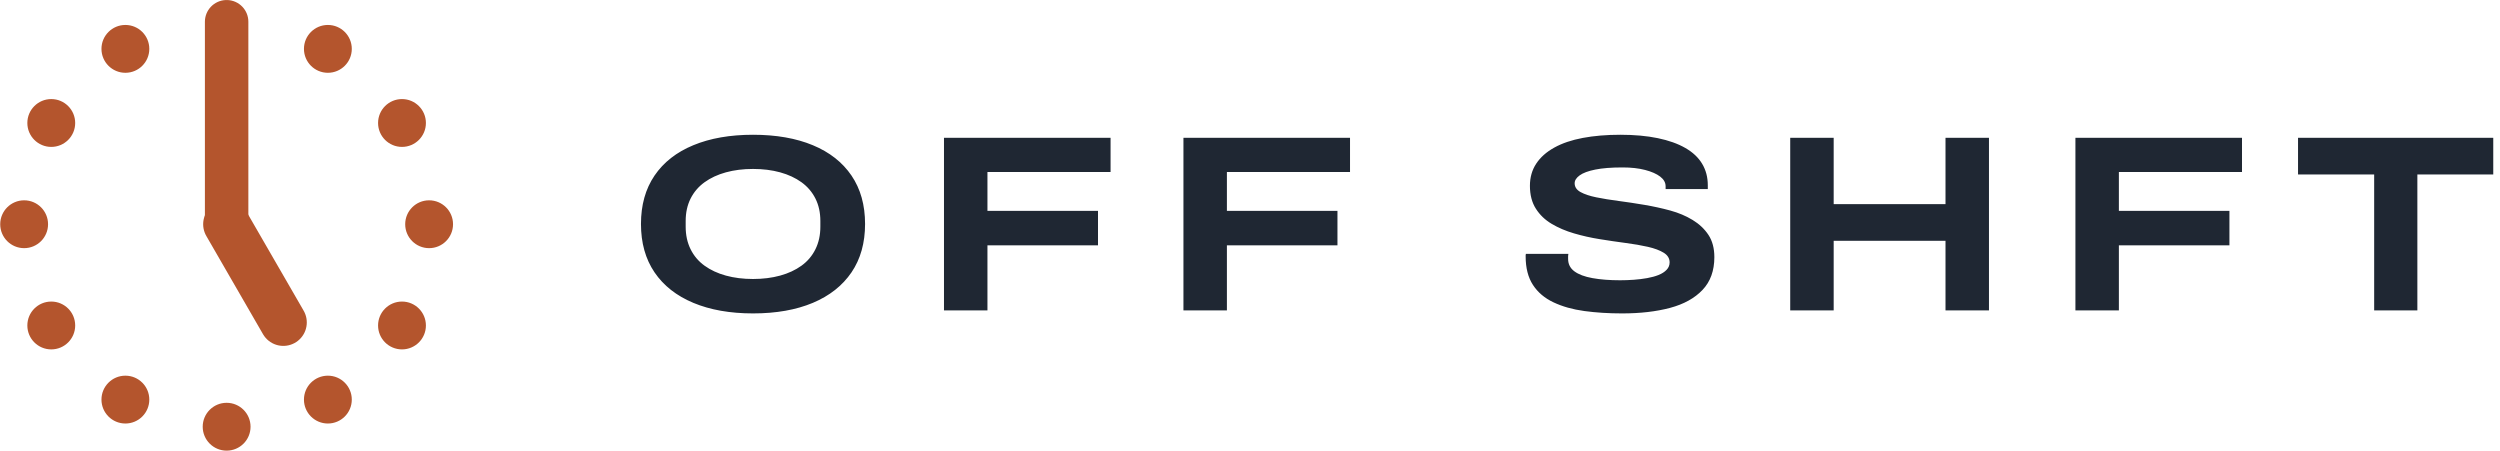
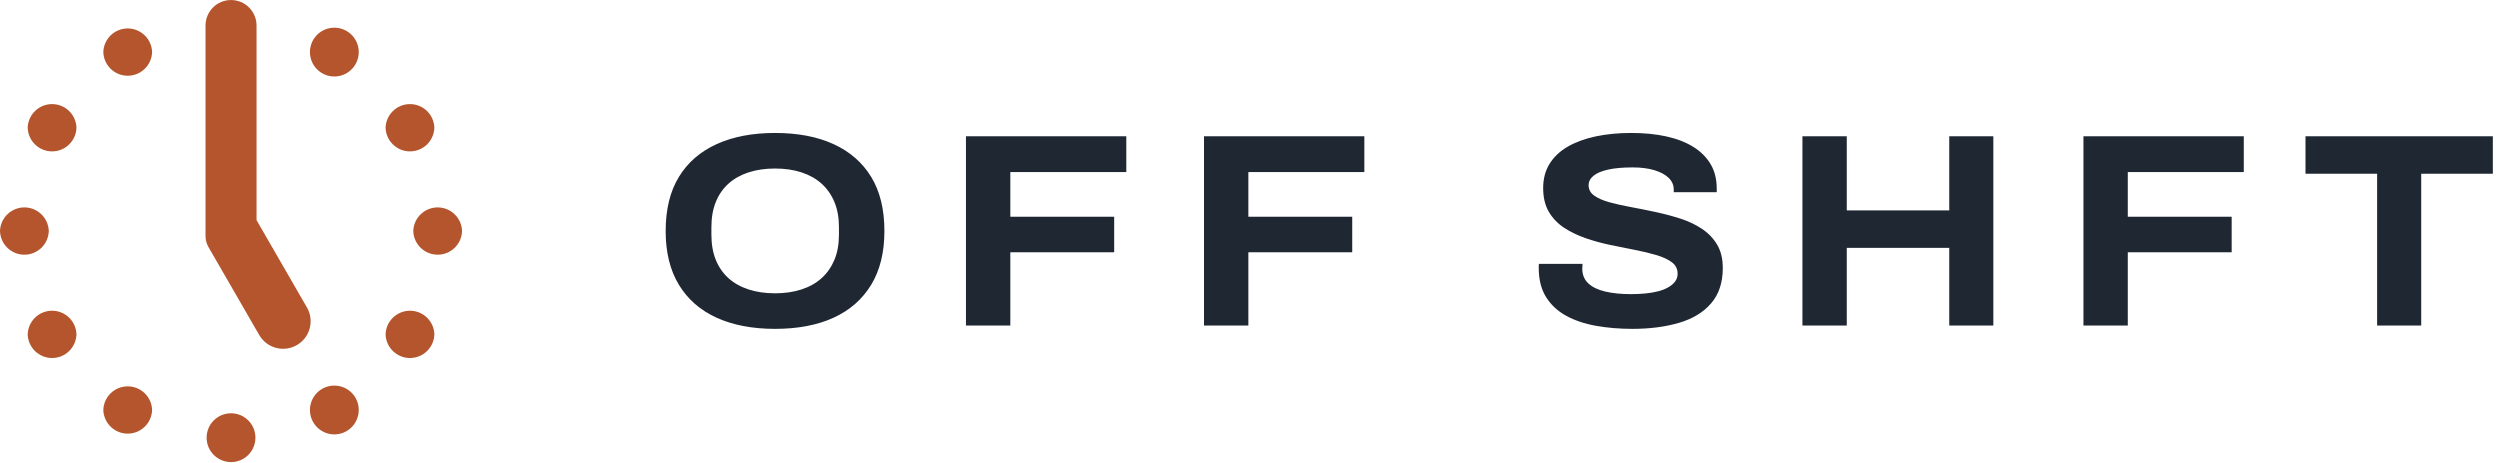
- <svg xmlns="http://www.w3.org/2000/svg" width="94.26mm" height="16.99mm" viewBox="0 0 94.260 16.993">
-   <circle cx="12.356" cy="1.843" r="0.902" fill="#B4552D" />
-   <circle cx="15.151" cy="4.638" r="0.902" fill="#B4552D" />
-   <circle cx="16.174" cy="8.456" r="0.902" fill="#B4552D" />
-   <circle cx="15.151" cy="12.274" r="0.902" fill="#B4552D" />
-   <circle cx="12.356" cy="15.069" r="0.902" fill="#B4552D" />
-   <circle cx="8.538" cy="16.092" r="0.902" fill="#B4552D" />
-   <circle cx="4.72" cy="15.069" r="0.902" fill="#B4552D" />
-   <circle cx="1.925" cy="12.274" r="0.902" fill="#B4552D" />
-   <circle cx="0.902" cy="8.456" r="0.902" fill="#B4552D" />
-   <circle cx="1.925" cy="4.638" r="0.902" fill="#B4552D" />
-   <circle cx="4.72" cy="1.843" r="0.902" fill="#B4552D" />
-   <path d="M8.538 8.456L8.538 0.82" fill="none" stroke="#B4552D" stroke-width="1.639" stroke-linecap="round" />
-   <path d="M8.538 8.456L10.676 12.159" fill="none" stroke="#B4552D" stroke-width="1.77" stroke-linecap="round" />
-   <path fill="#1F2733" d="M28.389 11.819L28.389 11.819Q27.090 11.819 26.138 11.421Q25.186 11.023 24.674 10.270Q24.163 9.517 24.163 8.446L24.163 8.446Q24.163 7.375 24.674 6.622Q25.186 5.869 26.138 5.476Q27.090 5.082 28.389 5.082L28.389 5.082Q29.696 5.082 30.644 5.476Q31.591 5.869 32.103 6.622Q32.614 7.375 32.614 8.446L32.614 8.446Q32.614 9.517 32.103 10.270Q31.591 11.023 30.644 11.421Q29.696 11.819 28.389 11.819ZM28.389 10.521L28.389 10.521Q28.948 10.521 29.412 10.393Q29.876 10.265 30.217 10.019Q30.558 9.773 30.743 9.398Q30.928 9.024 30.928 8.550L30.928 8.550L30.928 8.332Q30.928 7.859 30.743 7.489Q30.558 7.120 30.217 6.873Q29.876 6.627 29.412 6.499Q28.948 6.371 28.389 6.371L28.389 6.371Q27.830 6.371 27.365 6.499Q26.901 6.627 26.560 6.873Q26.219 7.120 26.034 7.489Q25.849 7.859 25.849 8.332L25.849 8.332L25.849 8.550Q25.849 9.024 26.034 9.398Q26.219 9.773 26.560 10.019Q26.901 10.265 27.365 10.393Q27.830 10.521 28.389 10.521ZM37.229 11.706L35.590 11.706L35.590 5.196L41.872 5.196L41.872 6.485L37.229 6.485L37.229 7.953L41.398 7.953L41.398 9.252L37.229 9.252L37.229 11.706ZM46.259 11.706L44.620 11.706L44.620 5.196L50.902 5.196L50.902 6.485L46.259 6.485L46.259 7.953L50.428 7.953L50.428 9.252L46.259 9.252L46.259 11.706ZM61.163 11.819L61.163 11.819Q60.396 11.819 59.737 11.729Q59.079 11.639 58.577 11.402Q58.074 11.166 57.800 10.744Q57.525 10.322 57.525 9.668L57.525 9.668Q57.525 9.649 57.525 9.621Q57.525 9.593 57.534 9.574L57.534 9.574L59.136 9.574Q59.126 9.612 59.126 9.659Q59.126 9.706 59.126 9.763L59.126 9.763Q59.126 10.057 59.363 10.232Q59.600 10.408 60.045 10.488Q60.491 10.569 61.088 10.569L61.088 10.569Q61.343 10.569 61.604 10.550Q61.864 10.531 62.106 10.488Q62.348 10.445 62.537 10.370Q62.727 10.294 62.840 10.175Q62.954 10.057 62.954 9.896L62.954 9.896Q62.954 9.668 62.731 9.531Q62.509 9.394 62.135 9.308Q61.760 9.223 61.291 9.162Q60.822 9.100 60.320 9.019Q59.818 8.939 59.349 8.801Q58.880 8.664 58.506 8.441Q58.131 8.219 57.909 7.868Q57.686 7.518 57.686 7.006L57.686 7.006Q57.686 6.532 57.923 6.172Q58.160 5.812 58.605 5.566Q59.050 5.319 59.680 5.201Q60.311 5.082 61.097 5.082L61.097 5.082Q61.893 5.082 62.509 5.210Q63.125 5.338 63.546 5.580Q63.968 5.821 64.181 6.177Q64.394 6.532 64.394 6.987L64.394 6.987L64.394 7.129L62.803 7.129L62.803 7.025Q62.803 6.816 62.599 6.660Q62.395 6.504 62.030 6.409Q61.666 6.314 61.182 6.314L61.182 6.314Q60.547 6.314 60.149 6.395Q59.752 6.475 59.562 6.613Q59.373 6.750 59.373 6.911L59.373 6.911Q59.373 7.120 59.595 7.243Q59.818 7.366 60.192 7.442Q60.566 7.518 61.035 7.579Q61.504 7.641 62.007 7.726Q62.509 7.811 62.978 7.939Q63.447 8.067 63.821 8.295Q64.195 8.522 64.418 8.858Q64.641 9.195 64.641 9.697L64.641 9.697Q64.641 10.464 64.195 10.933Q63.750 11.402 62.968 11.611Q62.187 11.819 61.163 11.819ZM69.141 11.706L67.502 11.706L67.502 5.196L69.141 5.196L69.141 7.698L73.358 7.698L73.358 5.196L74.997 5.196L74.997 11.706L73.358 11.706L73.358 9.081L69.141 9.081L69.141 11.706ZM79.896 11.706L78.257 11.706L78.257 5.196L84.539 5.196L84.539 6.485L79.896 6.485L79.896 7.953L84.065 7.953L84.065 9.252L79.896 9.252L79.896 11.706ZM91.152 11.706L89.523 11.706L89.523 6.580L86.652 6.580L86.652 5.196L94.014 5.196L94.014 6.580L91.152 6.580L91.152 11.706Z" />
+ <svg xmlns="http://www.w3.org/2000/svg" width="105.82mm" height="19.56mm" viewBox="0 0 105.820 19.558">
+   <path fill="#B4552D" d="M13.119 2.204A1.033 1.033 0 0 1 15.185 2.204A1.033 1.033 0 0 1 13.119 2.204ZM16.321 5.406A1.033 1.033 0 0 1 18.386 5.406A1.033 1.033 0 0 1 16.321 5.406ZM17.493 9.779A1.033 1.033 0 0 1 19.558 9.779A1.033 1.033 0 0 1 17.493 9.779ZM16.321 14.152A1.033 1.033 0 0 1 18.386 14.152A1.033 1.033 0 0 1 16.321 14.152ZM13.119 17.353A1.033 1.033 0 0 1 15.185 17.353A1.033 1.033 0 0 1 13.119 17.353ZM8.746 18.525A1.033 1.033 0 0 1 10.812 18.525A1.033 1.033 0 0 1 8.746 18.525ZM4.373 17.353A1.033 1.033 0 0 1 6.438 17.353A1.033 1.033 0 0 1 4.373 17.353ZM1.172 14.152A1.033 1.033 0 0 1 3.237 14.152A1.033 1.033 0 0 1 1.172 14.152ZM0 9.779A1.033 1.033 0 0 1 2.065 9.779A1.033 1.033 0 0 1 0 9.779ZM1.172 5.406A1.033 1.033 0 0 1 3.237 5.406A1.033 1.033 0 0 1 1.172 5.406ZM4.373 2.204A1.033 1.033 0 0 1 6.438 2.204A1.033 1.033 0 0 1 4.373 2.204ZM8.699 1.08A1.08 1.08 0 0 1 10.859 1.08L10.859 9.317L13.004 13.034A1.166 1.166 0 0 1 10.985 14.2L8.825 10.459A0.939 0.939 0 0 1 8.699 9.989Z" />
+   <path fill="#1F2733" d="M32.806 13.919L32.806 13.919Q31.371 13.919 30.333 13.447Q29.295 12.974 28.736 12.053Q28.176 11.132 28.176 9.779L28.176 9.779Q28.176 8.403 28.736 7.487Q29.295 6.572 30.333 6.100Q31.371 5.627 32.806 5.627L32.806 5.627Q34.252 5.627 35.284 6.100Q36.316 6.572 36.876 7.487Q37.435 8.403 37.435 9.779L37.435 9.779Q37.435 11.132 36.876 12.053Q36.316 12.974 35.284 13.447Q34.252 13.919 32.806 13.919ZM32.806 12.414L32.806 12.414Q33.424 12.414 33.925 12.251Q34.427 12.088 34.776 11.773Q35.126 11.458 35.319 10.998Q35.511 10.537 35.511 9.931L35.511 9.931L35.511 9.616Q35.511 9.009 35.319 8.549Q35.126 8.088 34.776 7.773Q34.427 7.458 33.925 7.295Q33.424 7.132 32.806 7.132L32.806 7.132Q32.188 7.132 31.686 7.295Q31.185 7.458 30.835 7.773Q30.485 8.088 30.298 8.549Q30.112 9.009 30.112 9.616L30.112 9.616L30.112 9.931Q30.112 10.537 30.298 10.998Q30.485 11.458 30.835 11.773Q31.185 12.088 31.686 12.251Q32.188 12.414 32.806 12.414ZM42.765 13.779L40.887 13.779L40.887 5.767L47.674 5.767L47.674 7.283L42.765 7.283L42.765 9.172L47.161 9.172L47.161 10.677L42.765 10.677L42.765 13.779ZM52.841 13.779L50.963 13.779L50.963 5.767L57.750 5.767L57.750 7.283L52.841 7.283L52.841 9.172L57.237 9.172L57.237 10.677L52.841 10.677L52.841 13.779ZM69.097 13.919L69.097 13.919Q68.281 13.919 67.558 13.791Q66.835 13.662 66.293 13.365Q65.750 13.068 65.441 12.572Q65.132 12.076 65.132 11.342L65.132 11.342Q65.132 11.307 65.132 11.254Q65.132 11.202 65.144 11.167L65.144 11.167L66.986 11.167Q66.986 11.202 66.981 11.260Q66.975 11.318 66.975 11.377L66.975 11.377Q66.975 11.750 67.225 11.989Q67.476 12.228 67.943 12.339Q68.409 12.449 69.039 12.449L69.039 12.449Q69.354 12.449 69.651 12.420Q69.948 12.391 70.193 12.327Q70.438 12.263 70.619 12.158Q70.800 12.053 70.905 11.913Q71.010 11.773 71.010 11.586L71.010 11.586Q71.010 11.283 70.771 11.103Q70.532 10.922 70.123 10.799Q69.715 10.677 69.208 10.578Q68.701 10.479 68.164 10.368Q67.628 10.257 67.121 10.082Q66.613 9.907 66.205 9.639Q65.797 9.371 65.558 8.963Q65.319 8.554 65.319 7.960L65.319 7.960Q65.319 7.365 65.593 6.928Q65.867 6.490 66.362 6.205Q66.858 5.919 67.540 5.773Q68.223 5.627 69.051 5.627L69.051 5.627Q69.867 5.627 70.532 5.773Q71.196 5.919 71.674 6.216Q72.153 6.514 72.409 6.951Q72.666 7.388 72.666 7.983L72.666 7.983L72.666 8.135L70.846 8.135L70.846 8.018Q70.846 7.738 70.631 7.528Q70.415 7.318 70.024 7.202Q69.634 7.085 69.109 7.085L69.109 7.085Q68.479 7.085 68.065 7.178Q67.651 7.272 67.447 7.441Q67.243 7.610 67.243 7.843L67.243 7.843Q67.243 8.111 67.482 8.280Q67.721 8.449 68.123 8.560Q68.526 8.671 69.033 8.764Q69.540 8.858 70.083 8.974Q70.625 9.091 71.132 9.254Q71.639 9.417 72.042 9.686Q72.444 9.954 72.683 10.356Q72.922 10.759 72.922 11.342L72.922 11.342Q72.922 12.263 72.432 12.834Q71.943 13.406 71.074 13.662Q70.205 13.919 69.097 13.919ZM78.170 13.779L76.293 13.779L76.293 5.767L78.170 5.767L78.170 8.904L82.508 8.904L82.508 5.767L84.374 5.767L84.374 13.779L82.508 13.779L82.508 10.490L78.170 10.490L78.170 13.779ZM90.065 13.779L88.188 13.779L88.188 5.767L94.975 5.767L94.975 7.283L90.065 7.283L90.065 9.172L94.462 9.172L94.462 10.677L90.065 10.677L90.065 13.779ZM102.485 13.779L100.619 13.779L100.619 7.353L97.587 7.353L97.587 5.767L105.517 5.767L105.517 7.353L102.485 7.353L102.485 13.779Z" />
</svg>
